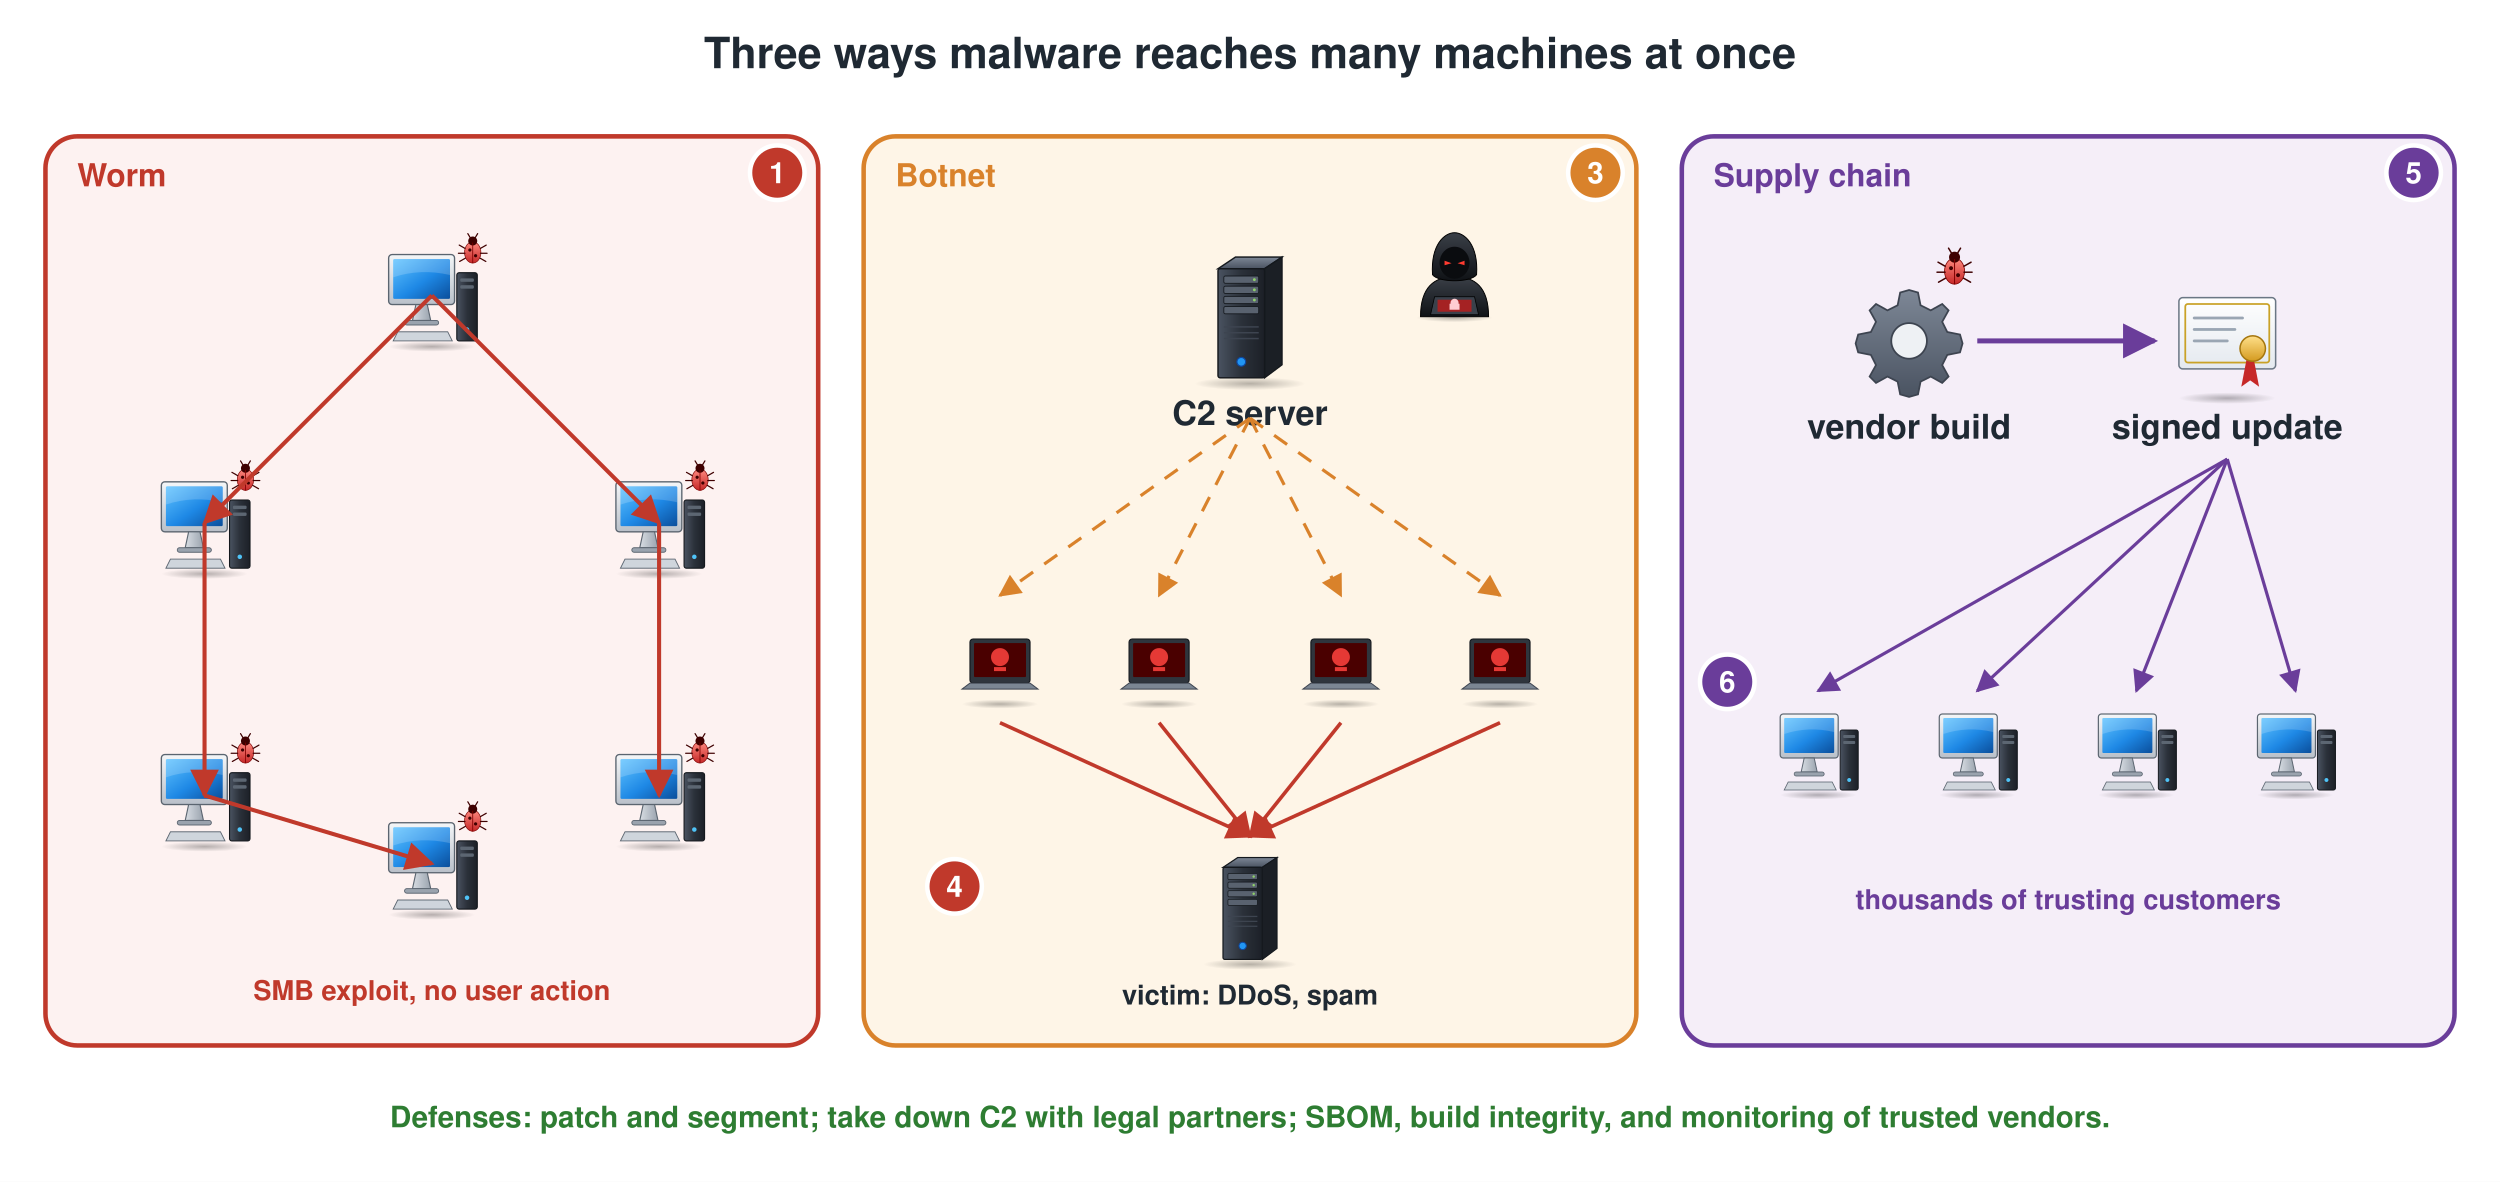
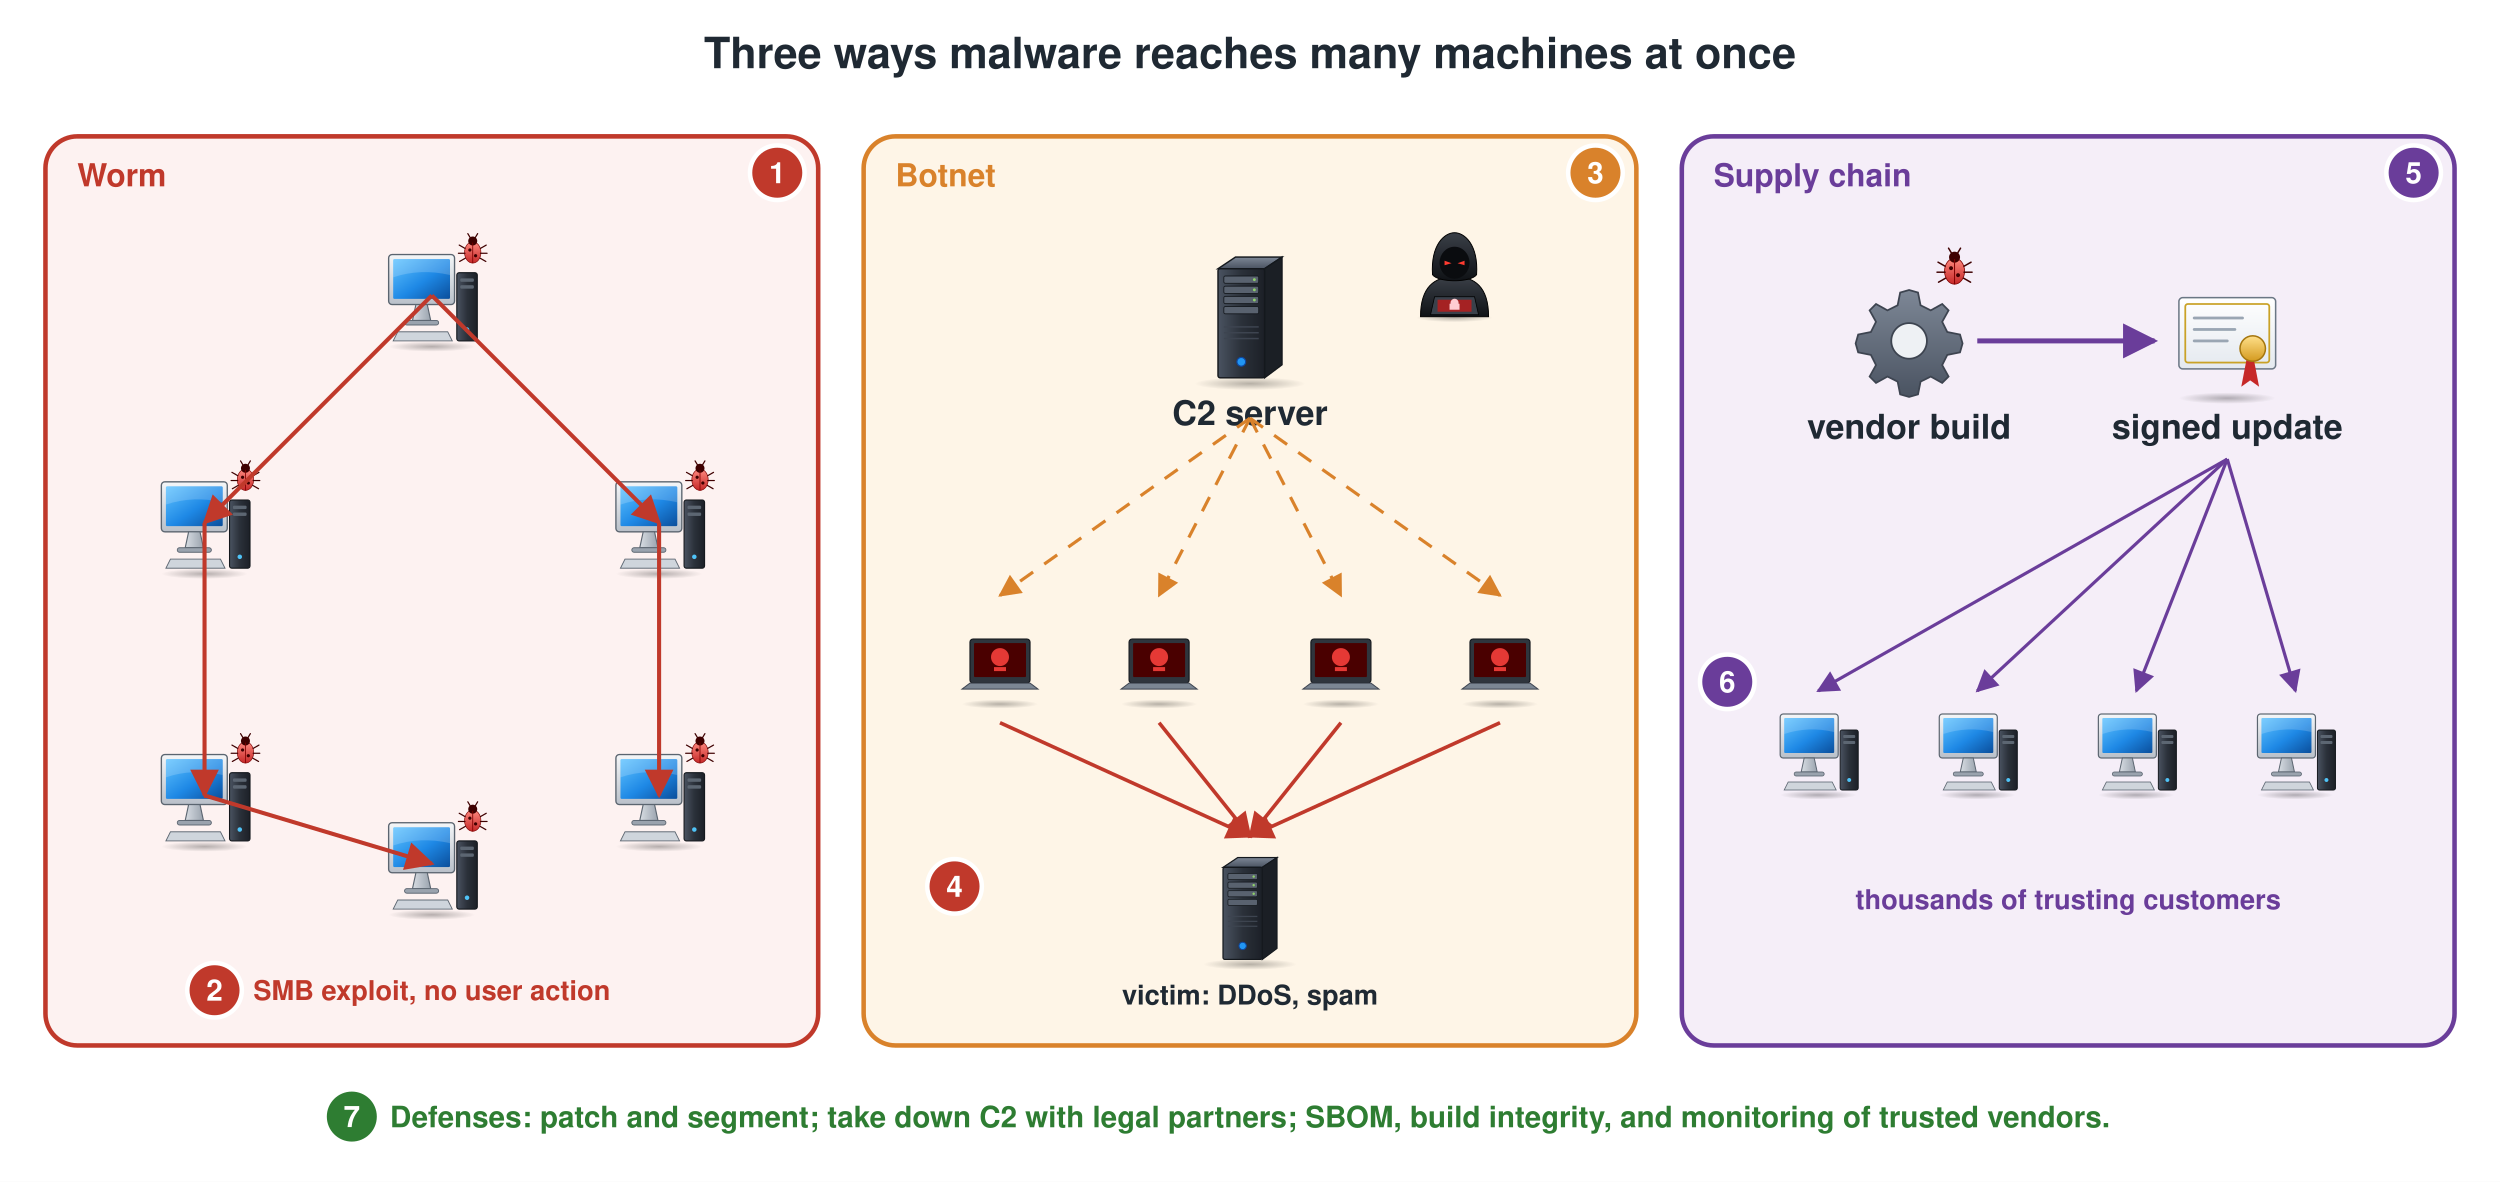
<svg xmlns="http://www.w3.org/2000/svg" viewBox="0 0 1100 520" width="1100" height="520" role="img" aria-labelledby="t d">
  <style>@media (prefers-reduced-motion: no-preference){.st{animation:fig-in .7s ease-out both}.s1{animation-delay:0.00s}.s2{animation-delay:0.90s}.s3{animation-delay:1.80s}.s4{animation-delay:2.70s}.s5{animation-delay:3.60s}.s6{animation-delay:4.50s}.s7{animation-delay:5.40s}}@keyframes fig-in{from{opacity:0}to{opacity:1}}</style>
  <defs>
    <linearGradient id="g-box" x1="0" y1="0" x2="0" y2="1">
      <stop offset="0" stop-color="#f3f8fe" />
      <stop offset="1" stop-color="#c9ddf4" />
    </linearGradient>
    <filter id="f-drop" x="-10%" y="-10%" width="130%" height="140%">
      <feDropShadow dx="1.5" dy="2" stdDeviation="1.6" flood-color="#000" flood-opacity=".18" />
    </filter>
    <marker id="a-6a3d9a" viewBox="0 0 10 10" refX="9" refY="5" markerWidth="7" markerHeight="7" orient="auto-start-reverse">
      <path d="M0 0 L10 5 L0 10 Z" fill="#6a3d9a" />
    </marker>
    <marker id="a-c0392b" viewBox="0 0 10 10" refX="9" refY="5" markerWidth="7" markerHeight="7" orient="auto-start-reverse">
      <path d="M0 0 L10 5 L0 10 Z" fill="#c0392b" />
    </marker>
    <marker id="a-d9822b" viewBox="0 0 10 10" refX="9" refY="5" markerWidth="7" markerHeight="7" orient="auto-start-reverse">
      <path d="M0 0 L10 5 L0 10 Z" fill="#d9822b" />
    </marker>
    <linearGradient id="g-steel" x1="0" y1="0" x2="1" y2="0">
      <stop offset="0" stop-color="#4a5361" />
      <stop offset=".5" stop-color="#2b313a" />
      <stop offset="1" stop-color="#1c2027" />
    </linearGradient>
    <linearGradient id="g-steel-top" x1="0" y1="0" x2="0" y2="1">
      <stop offset="0" stop-color="#7d8796" />
      <stop offset="1" stop-color="#4a5361" />
    </linearGradient>
    <linearGradient id="g-silver" x1="0" y1="0" x2="0" y2="1">
      <stop offset="0" stop-color="#f4f6f8" />
      <stop offset="1" stop-color="#b9c0c9" />
    </linearGradient>
    <linearGradient id="g-silver-side" x1="0" y1="0" x2="1" y2="0">
      <stop offset="0" stop-color="#d8dde3" />
      <stop offset="1" stop-color="#9aa3ae" />
    </linearGradient>
    <linearGradient id="g-screen" x1="0" y1="0" x2="1" y2="1">
      <stop offset="0" stop-color="#5fc3ff" />
      <stop offset=".55" stop-color="#1e88e5" />
      <stop offset="1" stop-color="#0b4f9c" />
    </linearGradient>
    <linearGradient id="g-router" x1="0" y1="0" x2="0" y2="1">
      <stop offset="0" stop-color="#6fb6e8" />
      <stop offset="1" stop-color="#1f5f99" />
    </linearGradient>
    <linearGradient id="g-router-top" x1="0" y1="0" x2="0" y2="1">
      <stop offset="0" stop-color="#e9f4fc" />
      <stop offset="1" stop-color="#a9cdea" />
    </linearGradient>
    <linearGradient id="g-db" x1="0" y1="0" x2="1" y2="0">
      <stop offset="0" stop-color="#8e99a6" />
      <stop offset=".45" stop-color="#e3e7eb" />
      <stop offset="1" stop-color="#7b8693" />
    </linearGradient>
    <linearGradient id="g-brick" x1="0" y1="0" x2="0" y2="1">
      <stop offset="0" stop-color="#e2774f" />
      <stop offset="1" stop-color="#b2472a" />
    </linearGradient>
    <linearGradient id="g-cloud" x1="0" y1="0" x2="0" y2="1">
      <stop offset="0" stop-color="#ffffff" />
      <stop offset="1" stop-color="#b8dcf5" />
    </linearGradient>
    <linearGradient id="g-skin" x1="0" y1="0" x2="0" y2="1">
      <stop offset="0" stop-color="#f7d7bf" />
      <stop offset="1" stop-color="#e2b394" />
    </linearGradient>
    <linearGradient id="g-suit" x1="0" y1="0" x2="0" y2="1">
      <stop offset="0" stop-color="#4b5563" />
      <stop offset="1" stop-color="#1f2733" />
    </linearGradient>
    <linearGradient id="g-suit2" x1="0" y1="0" x2="0" y2="1">
      <stop offset="0" stop-color="#7b5ea7" />
      <stop offset="1" stop-color="#46336b" />
    </linearGradient>
    <linearGradient id="g-hood" x1="0" y1="0" x2="0" y2="1">
      <stop offset="0" stop-color="#3a3f47" />
      <stop offset="1" stop-color="#0f1216" />
    </linearGradient>
    <linearGradient id="g-robot" x1="0" y1="0" x2="0" y2="1">
      <stop offset="0" stop-color="#e8eef5" />
      <stop offset="1" stop-color="#9fb0c3" />
    </linearGradient>
    <linearGradient id="g-gold" x1="0" y1="0" x2="0" y2="1">
      <stop offset="0" stop-color="#ffe08a" />
      <stop offset="1" stop-color="#d49a1f" />
    </linearGradient>
    <linearGradient id="g-paper" x1="0" y1="0" x2="0" y2="1">
      <stop offset="0" stop-color="#ffffff" />
      <stop offset="1" stop-color="#e4e9ef" />
    </linearGradient>
    <linearGradient id="g-green" x1="0" y1="0" x2="0" y2="1">
      <stop offset="0" stop-color="#7fd38b" />
      <stop offset="1" stop-color="#2e8b45" />
    </linearGradient>
    <linearGradient id="g-red" x1="0" y1="0" x2="0" y2="1">
      <stop offset="0" stop-color="#ff8a80" />
      <stop offset="1" stop-color="#c62828" />
    </linearGradient>
    <radialGradient id="g-shadow">
      <stop offset="0" stop-color="#000" stop-opacity=".28" />
      <stop offset="1" stop-color="#000" stop-opacity="0" />
    </radialGradient>
    <linearGradient id="g-suit3" x1="0" y1="0" x2="0" y2="1">
      <stop offset="0" stop-color="#2e86c1" />
      <stop offset="1" stop-color="#1b4f72" />
    </linearGradient>
    <symbol id="i-desktop" viewBox="0 0 100 100">
      <ellipse cx="50" cy="95" rx="38" ry="4.5" fill="url(#g-shadow)" />
      <rect x="12" y="14" width="58" height="44" rx="3" fill="url(#g-silver)" stroke="#5b6570" stroke-width="1.2" />
      <rect x="16" y="18" width="50" height="35" rx="1" fill="url(#g-screen)" />
      <path d="M16 18 h50 v14 Q40 26 16 34 Z" fill="#fff" opacity=".18" />
      <path d="M36 58 h10 l3 14 h-16 Z" fill="url(#g-silver-side)" stroke="#5b6570" stroke-width="1" />
      <rect x="26" y="72" width="30" height="4" rx="2" fill="#9aa3ae" stroke="#5b6570" stroke-width=".8" />
      <rect x="72" y="30" width="18" height="60" rx="2" fill="url(#g-steel)" stroke="#14181d" stroke-width="1" />
      <rect x="75" y="35" width="12" height="3" rx="1" fill="#5c6672" />
      <rect x="75" y="41" width="12" height="3" rx="1" fill="#5c6672" />
      <circle cx="81" cy="80" r="2" fill="#4fc3f7" />
      <path d="M20 82 h44 l4 8 h-52 Z" fill="#cfd5dc" stroke="#5b6570" stroke-width=".8" />
    </symbol>
    <symbol id="i-bug" viewBox="0 0 100 100">
      <ellipse cx="50" cy="56" rx="20" ry="26" fill="url(#g-red)" stroke="#7f0000" stroke-width="1.6" />
      <circle cx="50" cy="28" r="11" fill="#3e0000" />
      <line x1="50" y1="32" x2="50" y2="82" stroke="#7f0000" stroke-width="2" />
      <g stroke="#3e0000" stroke-width="3" stroke-linecap="round">
        <path d="M31 46 l-14 -8 M31 58 h-16 M32 70 l-14 8 M69 46 l14 -8 M69 58 h16 M68 70 l14 8 M44 20 l-6 -10 M56 20 l6 -10" />
      </g>
      <circle cx="43" cy="50" r="4" fill="#3e0000" />
      <circle cx="57" cy="64" r="4" fill="#3e0000" />
    </symbol>
    <symbol id="i-server" viewBox="0 0 100 100">
      <ellipse cx="50" cy="95" rx="38" ry="4.5" fill="url(#g-shadow)" />
      <path d="M28 16 L40 8 L72 8 L60 16 Z" fill="url(#g-steel-top)" stroke="#14181d" stroke-width="1" />
      <path d="M60 16 L72 8 L72 82 L60 91 Z" fill="#1b1f25" stroke="#14181d" stroke-width="1" />
      <rect x="28" y="16" width="32" height="75" rx="1.5" fill="url(#g-steel)" stroke="#14181d" stroke-width="1" />
      <g fill="#59626f" stroke="#14181d" stroke-width=".6">
        <rect x="32" y="21" width="24" height="5" rx="1" />
        <rect x="32" y="28" width="24" height="5" rx="1" />
        <rect x="32" y="35" width="24" height="5" rx="1" />
        <rect x="32" y="42" width="24" height="5" rx="1" />
      </g>
      <g fill="#8fd16a">
        <circle cx="53" cy="23.5" r="1" />
        <circle cx="53" cy="30.5" r="1" />
        <circle cx="53" cy="37.5" r="1" />
      </g>
      <g stroke="#3d4450" stroke-width="1">
        <line x1="32" y1="56" x2="56" y2="56" />
        <line x1="32" y1="60" x2="56" y2="60" />
        <line x1="32" y1="64" x2="56" y2="64" />
      </g>
      <circle cx="44" cy="80" r="3" fill="#2196f3" stroke="#0d47a1" stroke-width=".8" />
    </symbol>
    <symbol id="i-attacker" viewBox="0 0 100 100">
      <ellipse cx="50" cy="95" rx="38" ry="4.5" fill="url(#g-shadow)" />
      <path d="M16 94 C16 64 30 54 50 54 C70 54 84 64 84 94 Z" fill="url(#g-hood)" stroke="#000" stroke-width="1" />
      <path d="M28 52 C26 22 40 10 50 10 C60 10 74 22 72 52 C66 60 34 60 28 52 Z" fill="url(#g-hood)" stroke="#000" stroke-width="1" />
      <ellipse cx="50" cy="40" rx="15" ry="16" fill="#0a0c0f" />
      <path d="M40 38 l7 2.5 -7 2 Z M60 38 l-7 2.5 7 2 Z" fill="#ff3b30" />
      <path d="M30 74 L70 74 L74 92 L26 92 Z" fill="#3a414b" stroke="#000" stroke-width=".8" />
      <rect x="33" y="77" width="34" height="12" fill="#b71c1c" opacity=".85" />
      <path d="M46 80 a4 4 0 0 1 8 0 v1 h-8 Z M45 81 h10 v6 h-10 Z" fill="#ffcdd2" />
    </symbol>
    <symbol id="i-bot" viewBox="0 0 100 100">
      <ellipse cx="50" cy="95" rx="38" ry="4.5" fill="url(#g-shadow)" />
      <rect x="20" y="30" width="60" height="44" rx="3" fill="#2f353d" stroke="#14181d" stroke-width="1.2" />
      <rect x="24" y="34" width="52" height="34" rx="1" fill="#4a0000" />
      <circle cx="50" cy="48" r="9" fill="#e53935" />
      <path d="M44 58 h12 v4 h-12 Z" fill="#e53935" />
      <path d="M12 80 L20 74 H80 L88 80 Z" fill="#7b8693" stroke="#3d4450" stroke-width="1" />
    </symbol>
    <symbol id="i-gear" viewBox="0 0 100 100">
      <path d="M50 10 l7 2 2 10 8 4 9 -5 5 5 -5 9 4 8 10 2 2 7 -2 7 -10 2 -4 8 5 9 -5 5 -9 -5 -8 4 -2 10 -7 2 -7 -2 -2 -10 -8 -4 -9 5 -5 -5 5 -9 -4 -8 -10 -2 -2 -7 2 -7 10 -2 4 -8 -5 -9 5 -5 9 5 8 -4 2 -10 Z" fill="url(#g-steel-top)" stroke="#3d4450" stroke-width="1.4" />
      <circle cx="50" cy="50" r="14" fill="#eef1f4" stroke="#3d4450" stroke-width="1.4" />
    </symbol>
    <symbol id="i-certificate" viewBox="0 0 100 100">
      <ellipse cx="50" cy="95" rx="38" ry="4.5" fill="url(#g-shadow)" />
      <rect x="12" y="16" width="76" height="56" rx="3" fill="url(#g-paper)" stroke="#6b7785" stroke-width="1.2" />
      <rect x="17" y="21" width="66" height="46" rx="2" fill="none" stroke="#c9a227" stroke-width="1.4" />
      <g stroke="#9aa6b3" stroke-width="2.2" stroke-linecap="round">
        <line x1="24" y1="32" x2="62" y2="32" />
        <line x1="24" y1="41" x2="56" y2="41" />
        <line x1="24" y1="50" x2="50" y2="50" />
      </g>
      <path d="M66 60 l-5 26 7 -5 7 5 -5 -26" fill="#c62828" />
      <circle cx="70" cy="56" r="10" fill="url(#g-gold)" stroke="#a5760e" stroke-width="1.2" />
    </symbol>
  </defs>
  <rect width="1100" height="520" fill="#ffffff" />
  <text x="550.0" y="30.0" font-family="Helvetica, Arial, sans-serif" font-size="19" fill="#1f2933" font-weight="bold" text-anchor="middle">Three ways malware reaches many machines at once</text>
  <g class="st s1">
    <rect x="20" y="60" width="340" height="400" rx="14" fill="#fdf2f1" stroke="#c0392b" stroke-width="2" />
    <text x="34.0" y="82.0" font-family="Helvetica, Arial, sans-serif" font-size="14" fill="#c0392b" font-weight="bold" text-anchor="start">Worm</text>
  </g>
  <g class="st s1">
    <circle cx="342" cy="76" r="12" fill="#c0392b" stroke="#fff" stroke-width="2" />
    <text x="342.0" y="80.6" font-family="Helvetica, Arial, sans-serif" font-size="13" fill="#fff" font-weight="bold" text-anchor="middle">1</text>
  </g>
  <g class="st s1">
    <use href="#i-desktop" x="165.0" y="105.0" width="50" height="50" />
  </g>
  <g class="st s1">
    <use href="#i-bug" x="199.0" y="101.0" width="18" height="18" />
  </g>
  <g class="st s2">
    <use href="#i-desktop" x="65.0" y="205.0" width="50" height="50" />
  </g>
  <g class="st s2">
    <use href="#i-bug" x="99.0" y="201.0" width="18" height="18" />
  </g>
  <g class="st s2">
    <use href="#i-desktop" x="265.0" y="205.0" width="50" height="50" />
  </g>
  <g class="st s2">
    <use href="#i-bug" x="299.0" y="201.0" width="18" height="18" />
  </g>
  <g class="st s2">
    <use href="#i-desktop" x="65.0" y="325.0" width="50" height="50" />
  </g>
  <g class="st s2">
    <use href="#i-bug" x="99.0" y="321.0" width="18" height="18" />
  </g>
  <g class="st s2">
    <use href="#i-desktop" x="165.0" y="355.0" width="50" height="50" />
  </g>
  <g class="st s2">
    <use href="#i-bug" x="199.0" y="351.0" width="18" height="18" />
  </g>
  <g class="st s2">
    <use href="#i-desktop" x="265.0" y="325.0" width="50" height="50" />
  </g>
  <g class="st s2">
    <use href="#i-bug" x="299.0" y="321.0" width="18" height="18" />
  </g>
  <g class="st s2">
    <path d="M190.0 130.0 L90.0 230.0" fill="none" stroke="#c0392b" stroke-width="1.8" marker-end="url(#a-c0392b)" stroke-linejoin="round" />
  </g>
  <g class="st s2">
    <path d="M190.0 130.0 L290.0 230.0" fill="none" stroke="#c0392b" stroke-width="1.8" marker-end="url(#a-c0392b)" stroke-linejoin="round" />
  </g>
  <g class="st s2">
    <path d="M90.0 230.0 L90.0 350.0" fill="none" stroke="#c0392b" stroke-width="1.8" marker-end="url(#a-c0392b)" stroke-linejoin="round" />
  </g>
  <g class="st s2">
    <path d="M290.0 230.0 L290.0 350.0" fill="none" stroke="#c0392b" stroke-width="1.8" marker-end="url(#a-c0392b)" stroke-linejoin="round" />
  </g>
  <g class="st s2">
    <path d="M90.0 350.0 L190.0 380.0" fill="none" stroke="#c0392b" stroke-width="1.8" marker-end="url(#a-c0392b)" stroke-linejoin="round" />
  </g>
  <g class="st s2">
    <text x="190.0" y="440.0" font-family="Helvetica, Arial, sans-serif" font-size="12" fill="#c0392b" font-weight="bold" text-anchor="middle">SMB exploit, no user action</text>
  </g>
  <g class="st s3">
    <rect x="380" y="60" width="340" height="400" rx="14" fill="#fef5e7" stroke="#d9822b" stroke-width="2" />
    <text x="394.0" y="82.0" font-family="Helvetica, Arial, sans-serif" font-size="14" fill="#d9822b" font-weight="bold" text-anchor="start">Botnet</text>
  </g>
  <g class="st s3">
    <circle cx="702" cy="76" r="12" fill="#d9822b" stroke="#fff" stroke-width="2" />
    <text x="702.0" y="80.6" font-family="Helvetica, Arial, sans-serif" font-size="13" fill="#fff" font-weight="bold" text-anchor="middle">3</text>
  </g>
  <g class="st s3">
    <use href="#i-server" x="518.0" y="108.0" width="64" height="64" />
    <text x="550.0" y="187.0" font-family="Helvetica, Arial, sans-serif" font-size="15" fill="#1f2933" font-weight="bold" text-anchor="middle">C2 server</text>
  </g>
  <g class="st s3">
    <use href="#i-attacker" x="618.0" y="98.0" width="44" height="44" />
  </g>
  <g class="st s3">
    <use href="#i-bot" x="418.0" y="268.0" width="44" height="44" />
  </g>
  <g class="st s3">
    <path d="M550.0 184.0 L440.0 262.0" fill="none" stroke="#d9822b" stroke-width="1.4" stroke-dasharray="7 6" marker-end="url(#a-d9822b)" stroke-linejoin="round" />
  </g>
  <g class="st s3">
    <use href="#i-bot" x="488.0" y="268.0" width="44" height="44" />
  </g>
  <g class="st s3">
    <path d="M550.0 184.0 L510.0 262.0" fill="none" stroke="#d9822b" stroke-width="1.4" stroke-dasharray="7 6" marker-end="url(#a-d9822b)" stroke-linejoin="round" />
  </g>
  <g class="st s3">
    <use href="#i-bot" x="568.0" y="268.0" width="44" height="44" />
  </g>
  <g class="st s3">
    <path d="M550.0 184.0 L590.0 262.0" fill="none" stroke="#d9822b" stroke-width="1.4" stroke-dasharray="7 6" marker-end="url(#a-d9822b)" stroke-linejoin="round" />
  </g>
  <g class="st s3">
    <use href="#i-bot" x="638.0" y="268.0" width="44" height="44" />
  </g>
  <g class="st s3">
    <path d="M550.0 184.0 L660.0 262.0" fill="none" stroke="#d9822b" stroke-width="1.4" stroke-dasharray="7 6" marker-end="url(#a-d9822b)" stroke-linejoin="round" />
  </g>
  <g class="st s4">
    <use href="#i-server" x="523.0" y="373.0" width="54" height="54" />
    <text x="550.0" y="442.0" font-family="Helvetica, Arial, sans-serif" font-size="12" fill="#1f2933" font-weight="bold" text-anchor="middle">victim: DDoS, spam</text>
  </g>
  <g class="st s4">
    <path d="M440.0 318.0 L550.0 368.0" fill="none" stroke="#c0392b" stroke-width="1.6" marker-end="url(#a-c0392b)" stroke-linejoin="round" />
  </g>
  <g class="st s4">
    <path d="M510.0 318.0 L550.0 368.0" fill="none" stroke="#c0392b" stroke-width="1.6" marker-end="url(#a-c0392b)" stroke-linejoin="round" />
  </g>
  <g class="st s4">
    <path d="M590.0 318.0 L550.0 368.0" fill="none" stroke="#c0392b" stroke-width="1.6" marker-end="url(#a-c0392b)" stroke-linejoin="round" />
  </g>
  <g class="st s4">
    <path d="M660.0 318.0 L550.0 368.0" fill="none" stroke="#c0392b" stroke-width="1.6" marker-end="url(#a-c0392b)" stroke-linejoin="round" />
  </g>
  <g class="st s4">
    <circle cx="420" cy="390" r="12" fill="#c0392b" stroke="#fff" stroke-width="2" />
    <text x="420.0" y="394.6" font-family="Helvetica, Arial, sans-serif" font-size="13" fill="#fff" font-weight="bold" text-anchor="middle">4</text>
  </g>
  <g class="st s5">
    <rect x="740" y="60" width="340" height="400" rx="14" fill="#f5eef8" stroke="#6a3d9a" stroke-width="2" />
    <text x="754.0" y="82.0" font-family="Helvetica, Arial, sans-serif" font-size="14" fill="#6a3d9a" font-weight="bold" text-anchor="start">Supply chain</text>
  </g>
  <g class="st s5">
    <circle cx="1062" cy="76" r="12" fill="#6a3d9a" stroke="#fff" stroke-width="2" />
    <text x="1062.0" y="80.6" font-family="Helvetica, Arial, sans-serif" font-size="13" fill="#fff" font-weight="bold" text-anchor="middle">5</text>
  </g>
  <g class="st s5">
    <use href="#i-gear" x="812.0" y="122.0" width="56" height="56" />
    <text x="840.0" y="193.0" font-family="Helvetica, Arial, sans-serif" font-size="15" fill="#1f2933" font-weight="bold" text-anchor="middle">vendor build</text>
  </g>
  <g class="st s5">
    <use href="#i-certificate" x="952.0" y="122.0" width="56" height="56" />
    <text x="980.0" y="193.0" font-family="Helvetica, Arial, sans-serif" font-size="15" fill="#1f2933" font-weight="bold" text-anchor="middle">signed update</text>
  </g>
  <g class="st s5">
    <use href="#i-bug" x="849.0" y="107.0" width="22" height="22" />
  </g>
  <g class="st s5">
    <path d="M870.0 150.0 L948.0 150.0" fill="none" stroke="#6a3d9a" stroke-width="2.2" marker-end="url(#a-6a3d9a)" stroke-linejoin="round" />
  </g>
  <g class="st s6">
    <use href="#i-desktop" x="778.0" y="308.0" width="44" height="44" />
  </g>
  <g class="st s6">
    <path d="M980.0 202.0 L800.0 304.0" fill="none" stroke="#6a3d9a" stroke-width="1.4" marker-end="url(#a-6a3d9a)" stroke-linejoin="round" />
  </g>
  <g class="st s6">
    <use href="#i-desktop" x="848.0" y="308.0" width="44" height="44" />
  </g>
  <g class="st s6">
    <path d="M980.0 202.0 L870.0 304.0" fill="none" stroke="#6a3d9a" stroke-width="1.4" marker-end="url(#a-6a3d9a)" stroke-linejoin="round" />
  </g>
  <g class="st s6">
    <use href="#i-desktop" x="918.0" y="308.0" width="44" height="44" />
  </g>
  <g class="st s6">
    <path d="M980.0 202.0 L940.0 304.0" fill="none" stroke="#6a3d9a" stroke-width="1.4" marker-end="url(#a-6a3d9a)" stroke-linejoin="round" />
  </g>
  <g class="st s6">
    <use href="#i-desktop" x="988.0" y="308.0" width="44" height="44" />
  </g>
  <g class="st s6">
    <path d="M980.0 202.0 L1010.0 304.0" fill="none" stroke="#6a3d9a" stroke-width="1.4" marker-end="url(#a-6a3d9a)" stroke-linejoin="round" />
  </g>
  <g class="st s6">
    <text x="910.0" y="400.0" font-family="Helvetica, Arial, sans-serif" font-size="12" fill="#6a3d9a" font-weight="bold" text-anchor="middle">thousands of trusting customers</text>
  </g>
  <g class="st s6">
    <circle cx="760" cy="300" r="12" fill="#6a3d9a" stroke="#fff" stroke-width="2" />
    <text x="760.0" y="304.6" font-family="Helvetica, Arial, sans-serif" font-size="13" fill="#fff" font-weight="bold" text-anchor="middle">6</text>
  </g>
  <g class="st s7">
    <text x="550.0" y="496.0" font-family="Helvetica, Arial, sans-serif" font-size="13" fill="#2e7d32" font-weight="bold" text-anchor="middle">Defenses: patch and segment; take down C2 with legal partners; SBOM, build integrity, and monitoring of trusted vendors.</text>
  </g>
+   <g class="st s2">
+     <circle cx="94.4" cy="435.7" r="12" fill="#c0392b" stroke="#fff" stroke-width="2" />
+     <text x="94.4" y="440.3" font-family="Helvetica, Arial, sans-serif" font-size="13" fill="#fff" font-weight="bold" text-anchor="middle">2</text>
+   </g>
+   <g class="st s7">
+     <circle cx="154.8" cy="491.3" r="12" fill="#2e7d32" stroke="#fff" stroke-width="2" />
+     <text x="154.8" y="495.9" font-family="Helvetica, Arial, sans-serif" font-size="13" fill="#fff" font-weight="bold" text-anchor="middle">7</text>
+   </g>
</svg>
